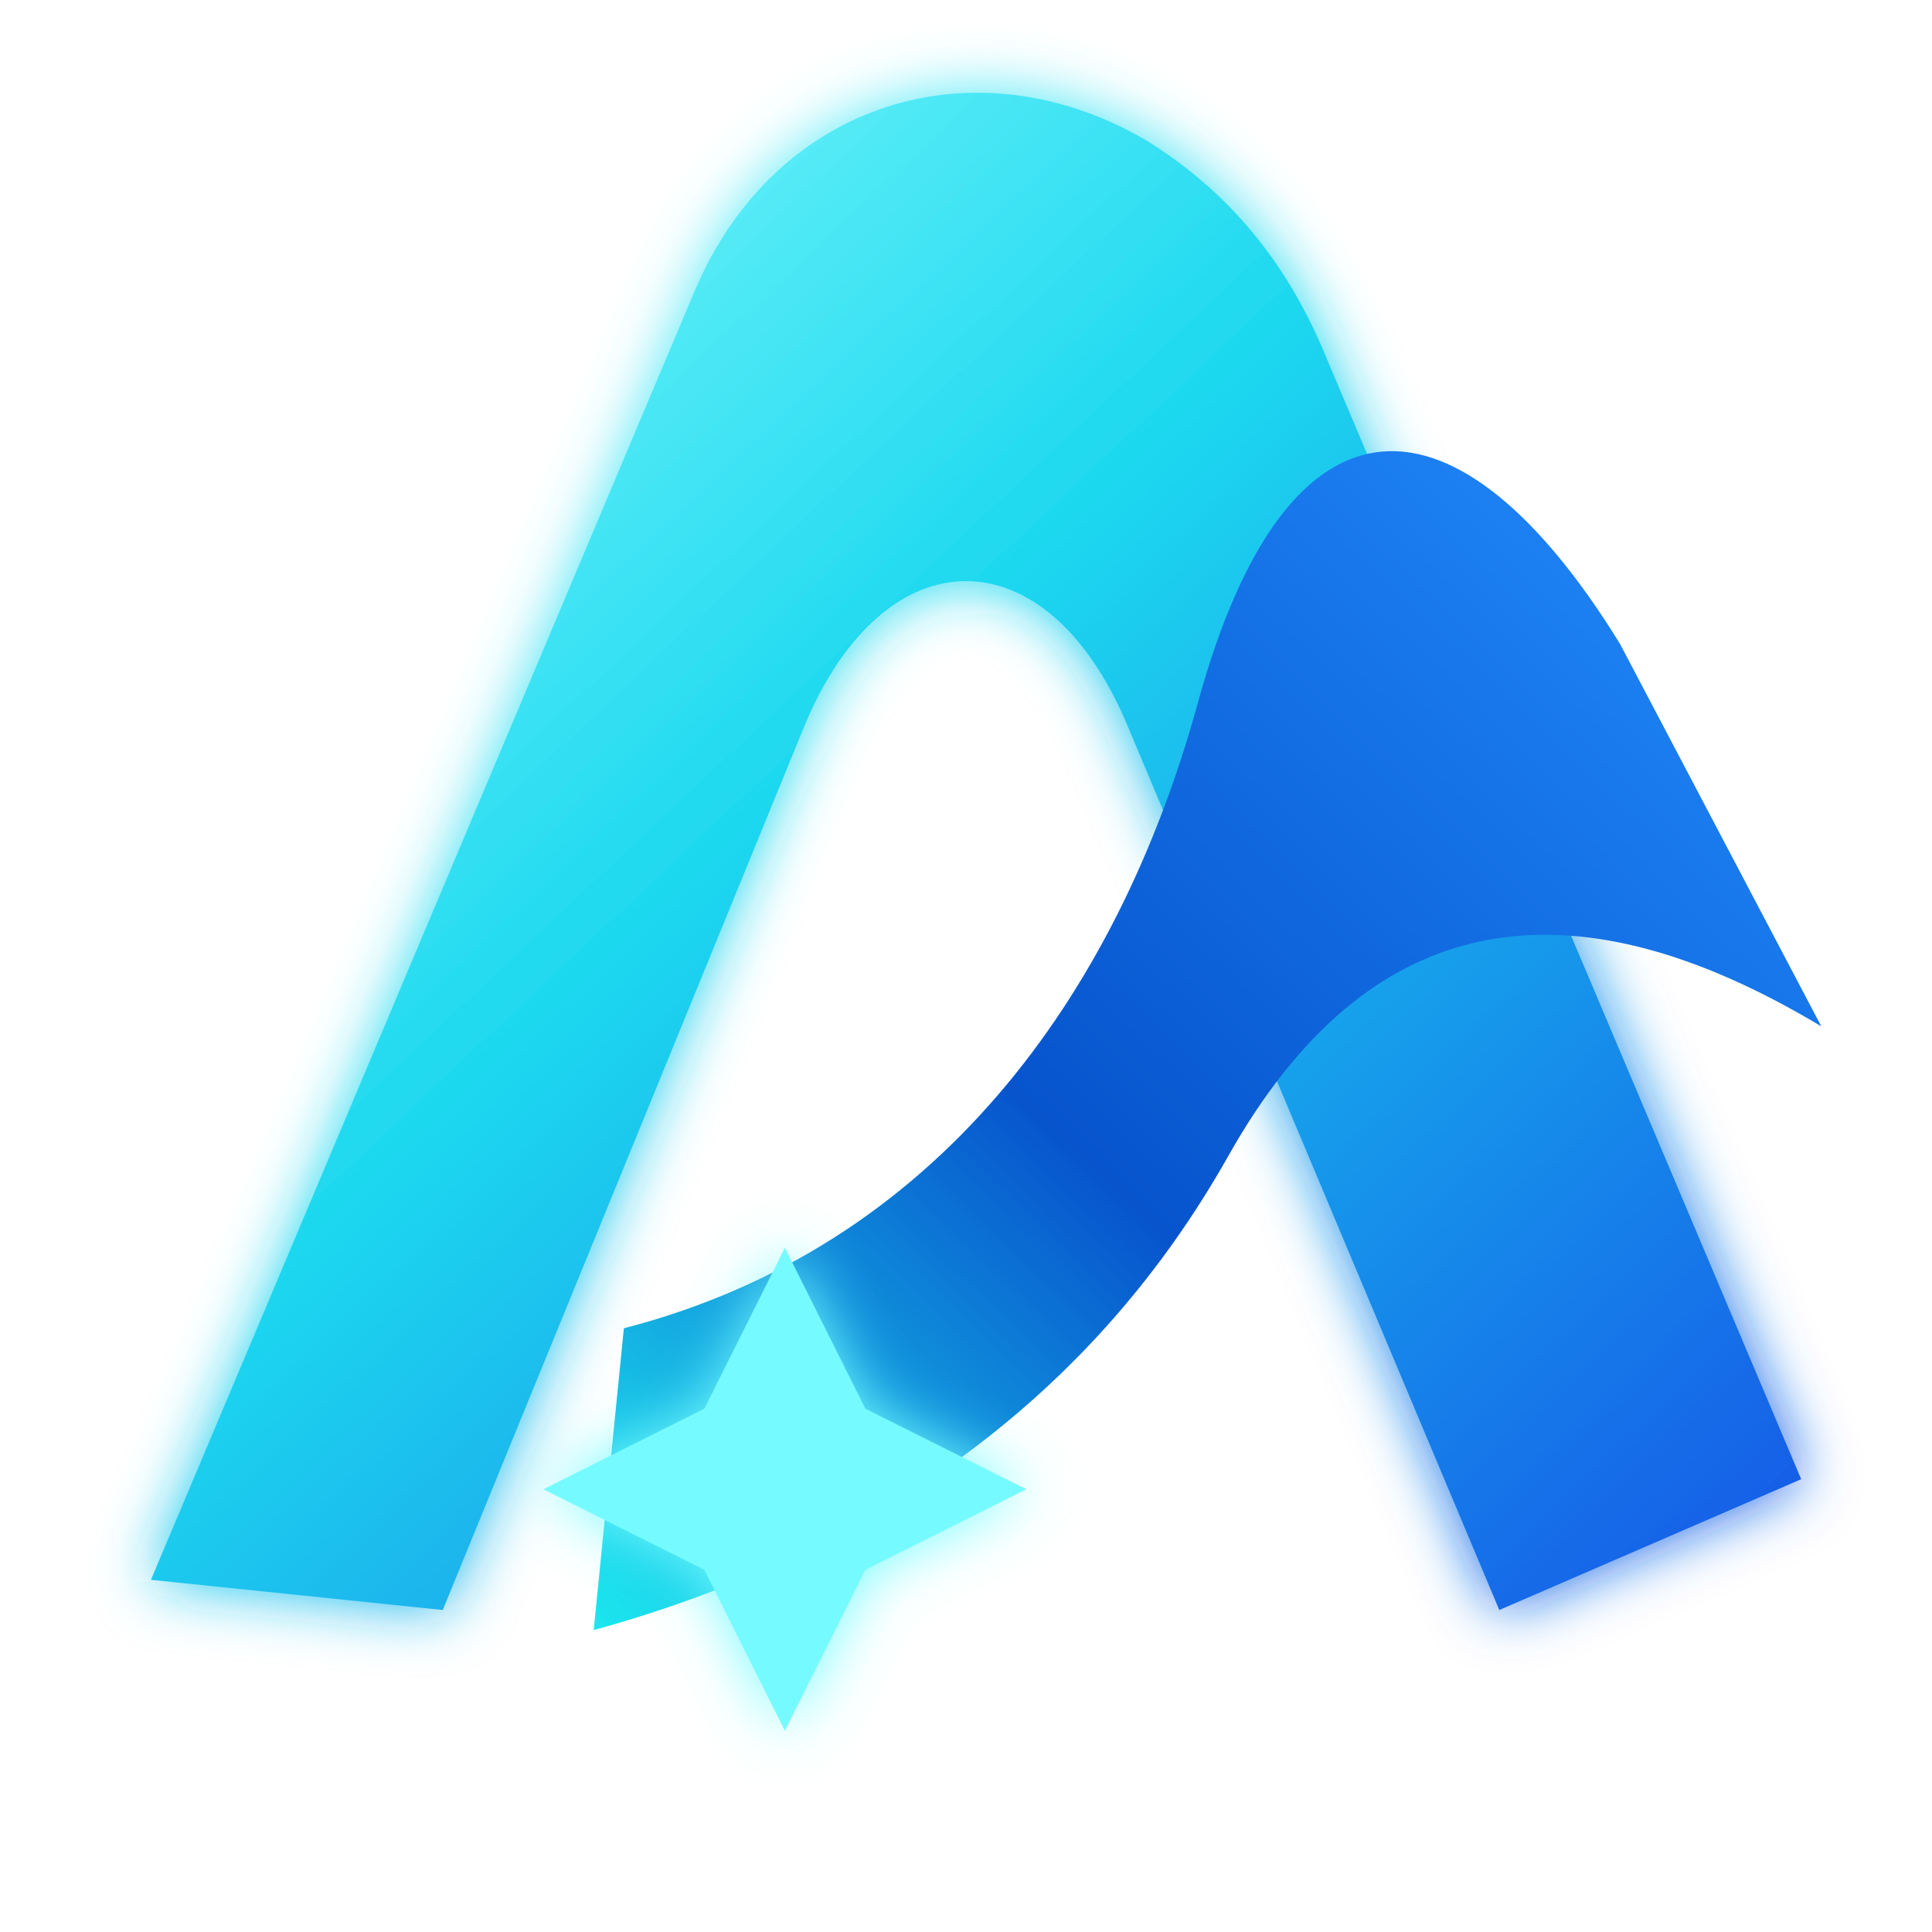
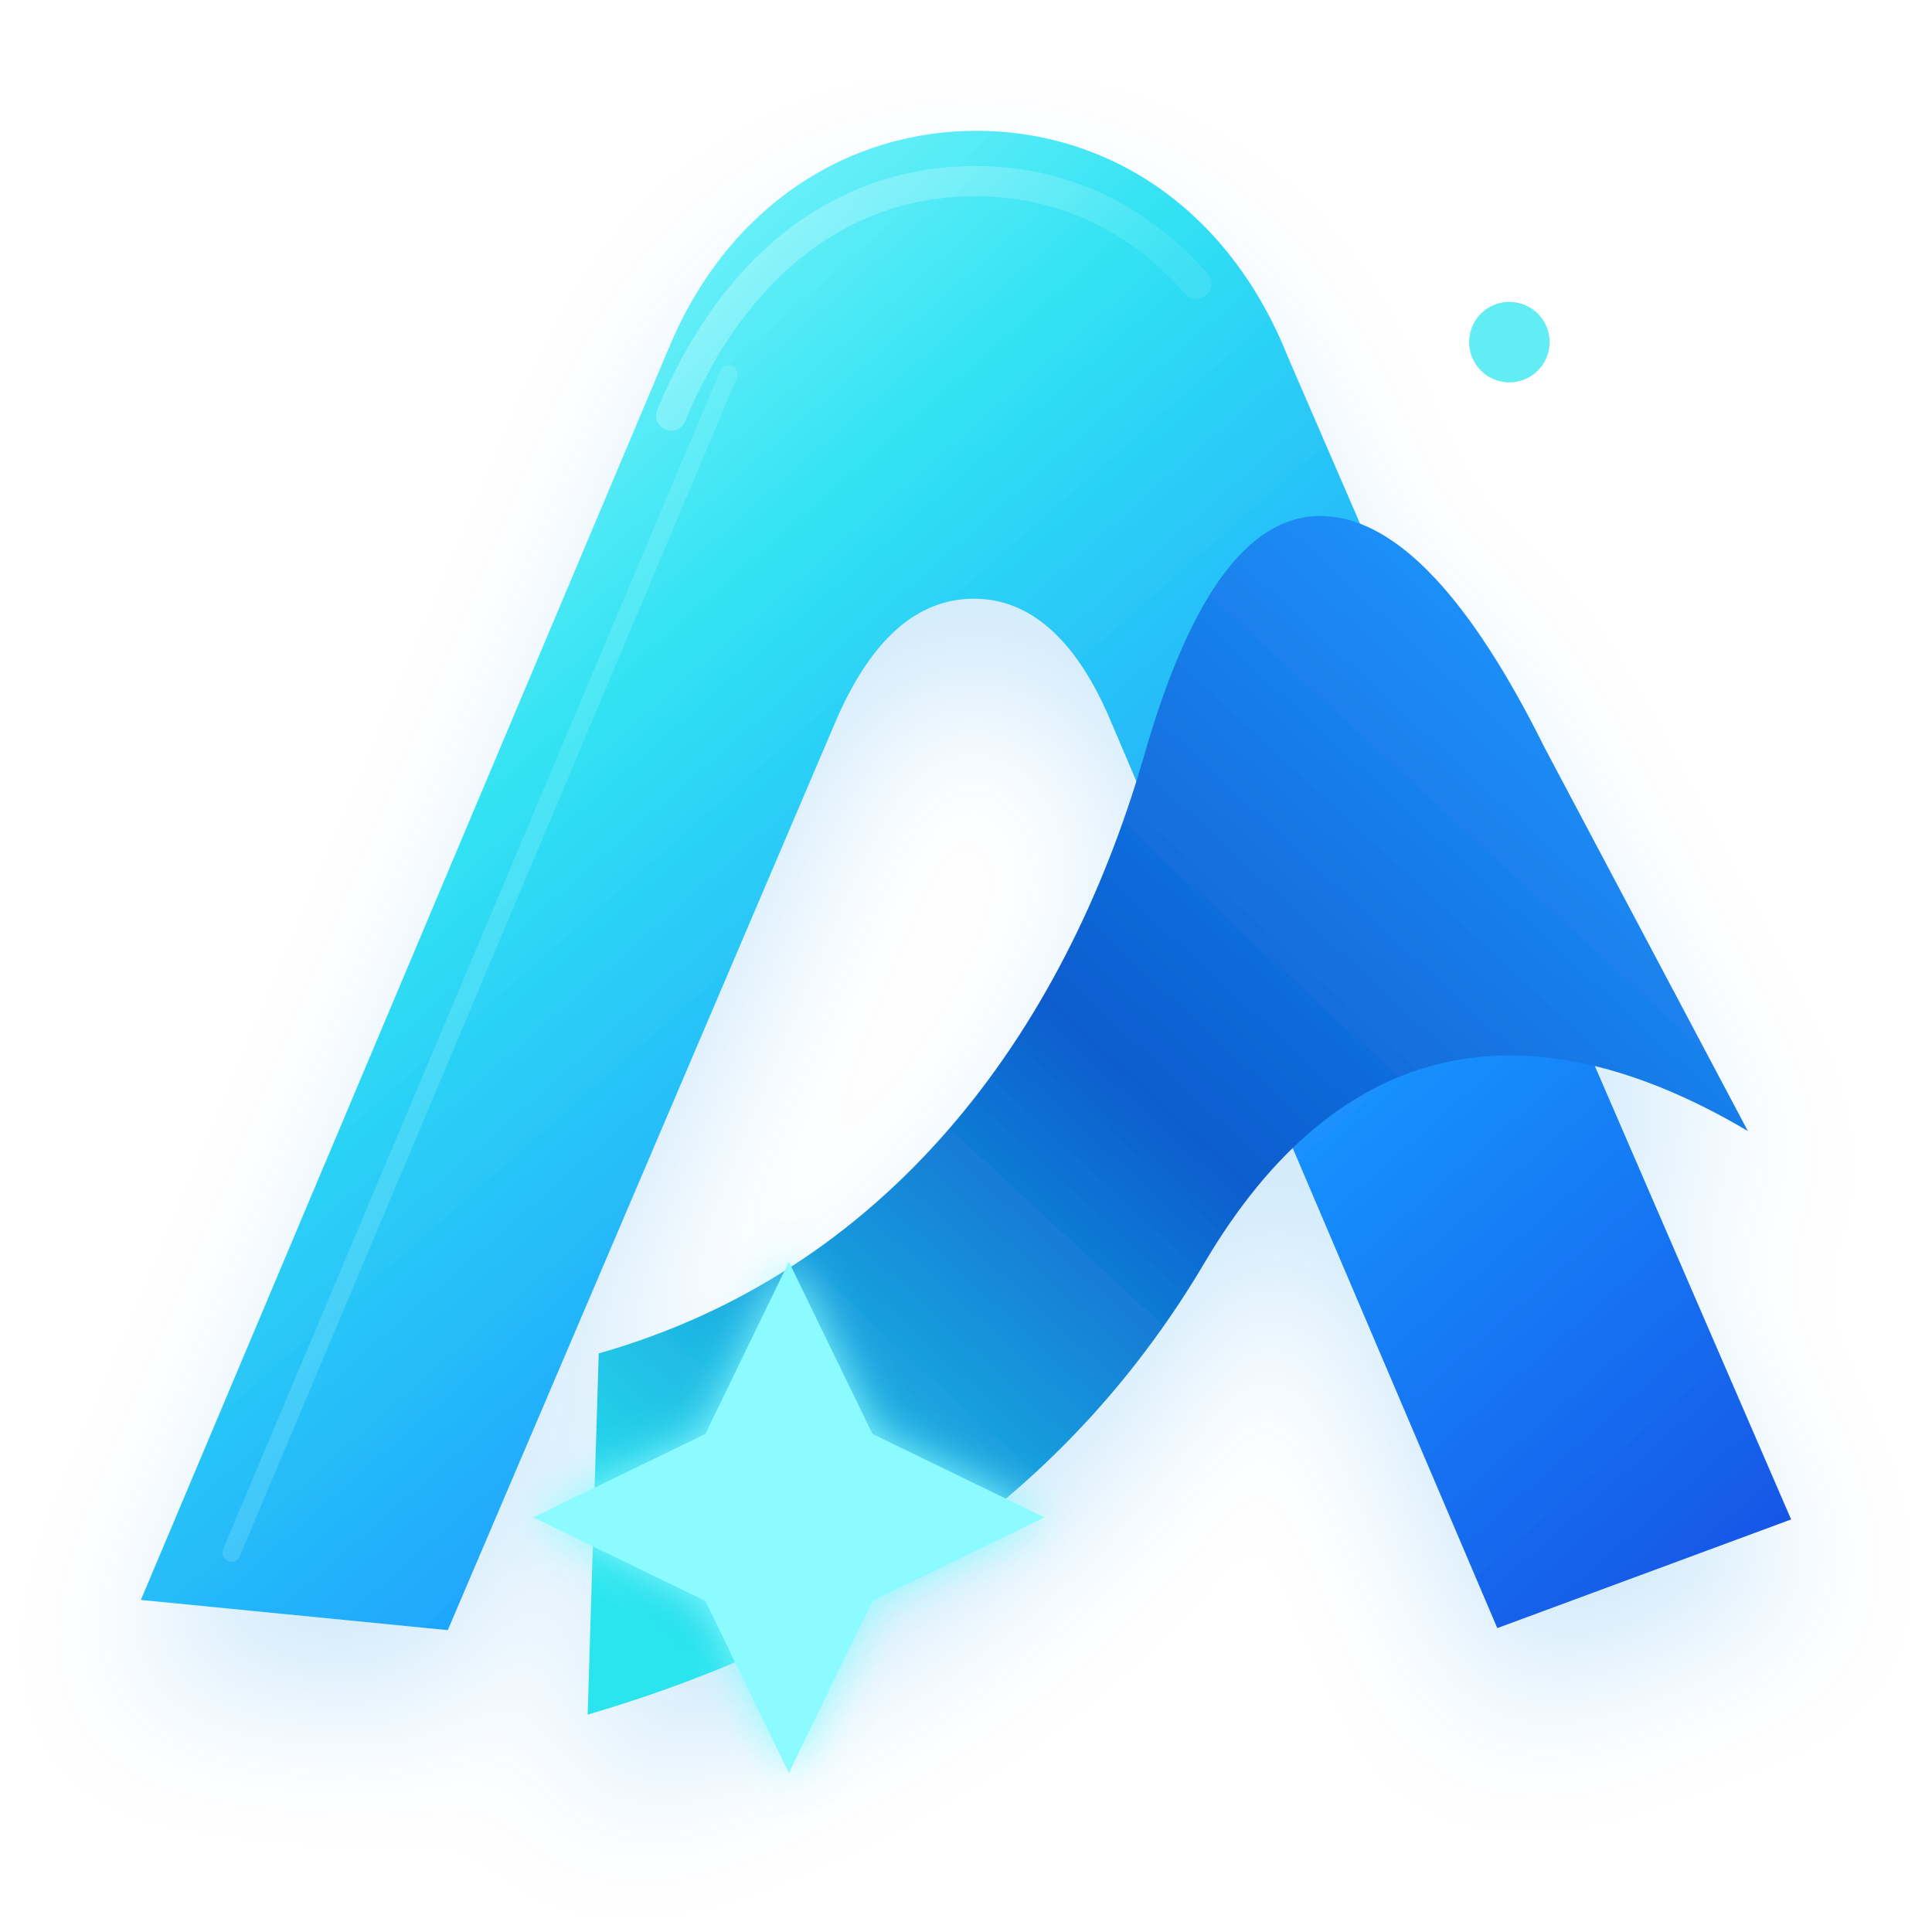
- <svg xmlns="http://www.w3.org/2000/svg" viewBox="0 0 192 192" role="img" aria-labelledby="title">
+ <svg xmlns="http://www.w3.org/2000/svg" viewBox="0 0 192 192" role="img" aria-labelledby="title desc">
  <defs>
-     <linearGradient id="a" x1="0" y1="0" x2="1" y2="1">
-       <stop offset="0" stop-color="#91ffff" />
-       <stop offset=".42" stop-color="#1dd8ef" />
-       <stop offset="1" stop-color="#1456e7" />
+     <linearGradient id="outer" x1="30" y1="18" x2="160" y2="166" gradientUnits="userSpaceOnUse">
+       <stop offset="0" stop-color="#A7FFFF" />
+       <stop offset="0.3" stop-color="#31E2F3" />
+       <stop offset="0.68" stop-color="#1A95FF" />
+       <stop offset="1" stop-color="#1357E7" />
    </linearGradient>
-     <linearGradient id="b" x1="1" y1="0" x2="0" y2="1">
-       <stop offset="0" stop-color="#238fff" />
-       <stop offset=".6" stop-color="#0754cd" />
-       <stop offset="1" stop-color="#1ce8ef" />
+     <linearGradient id="inner" x1="156" y1="56" x2="61" y2="159" gradientUnits="userSpaceOnUse">
+       <stop offset="0" stop-color="#2398FF" />
+       <stop offset="0.48" stop-color="#0B5DCE" />
+       <stop offset="1" stop-color="#29E5EE" />
    </linearGradient>
-     <filter id="g" x="-30%" y="-30%" width="160%" height="160%">
-       <feGaussianBlur stdDeviation="3" result="x" />
+     <linearGradient id="edge" x1="36" y1="24" x2="142" y2="122" gradientUnits="userSpaceOnUse">
+       <stop offset="0" stop-color="#FFFFFF" stop-opacity="0.52" />
+       <stop offset="0.42" stop-color="#D9FFFF" stop-opacity="0.1" />
+       <stop offset="1" stop-color="#FFFFFF" stop-opacity="0" />
+     </linearGradient>
+     <filter id="shadow" x="-20%" y="-20%" width="140%" height="150%">
+       <feDropShadow dx="0" dy="8" stdDeviation="7" flood-color="#008FEA" flood-opacity="0.18" />
+     </filter>
+     <filter id="sparkGlow" x="-80%" y="-80%" width="260%" height="260%">
+       <feGaussianBlur stdDeviation="2.2" result="blur" />
      <feMerge>
-         <feMergeNode in="x" />
+         <feMergeNode in="blur" />
        <feMergeNode in="SourceGraphic" />
      </feMerge>
    </filter>
  </defs>
-   <path d="M15 157 69 29c8-19 28-25 45-15 8 5 14 12 18 22l47 111-30 13-37-88c-8-19-24-19-32 0L44 160z" fill="url(#a)" filter="url(#g)" />
-   <path d="M62 132c31-8 49-33 57-62 9-33 26-32 42-6l20 38c-25-15-45-12-59 13-13 23-34 39-63 47z" fill="url(#b)" />
-   <path d="m78 124 8 16 16 8-16 8-8 16-8-16-16-8 16-8z" fill="#74fbff" filter="url(#g)" />
+   <g filter="url(#shadow)">
+     <path d="M14 159 66.5 34.5C72.4 20.4 84.3 13 97 13c13.3 0 25.2 7.9 31 22.5L178 151l-29.2 10.8-38.4-90.1c-3.4-8.1-8-12.2-13.6-12.2-5.7 0-10.3 4.1-13.8 12.3L44.5 162Z" fill="url(#outer)" />
+     <path d="M59.5 134.5c28.5-8.1 46.1-31.4 54.2-59.4 4.7-16.4 10.7-24.3 18.2-23.8 7 .5 14.2 8.1 21.6 23l20.2 38.1c-21.8-12.9-40.6-9.6-54 13.1-12.9 21.8-33.1 36.6-61.3 44.9Z" fill="url(#inner)" />
+     <path d="M66.7 41.3C73.1 25.9 84.1 18 96.9 18c8.4 0 16 3.4 22 10.2" fill="none" stroke="url(#edge)" stroke-width="3" stroke-linecap="round" />
+     <path d="M23 154.3 72.4 37.2" fill="none" stroke="#C8FFFF" stroke-opacity="0.18" stroke-width="1.8" stroke-linecap="round" />
+   </g>
+   <path d="m78.4 125.4 8.3 17.1 17.1 8.3-17.1 8.3-8.3 17.1-8.3-17.1-17.1-8.3 17.1-8.3Z" fill="#8BFBFF" filter="url(#sparkGlow)" />
+   <circle cx="150" cy="34" r="4" fill="#55EAF3" opacity="0.92" />
</svg>
